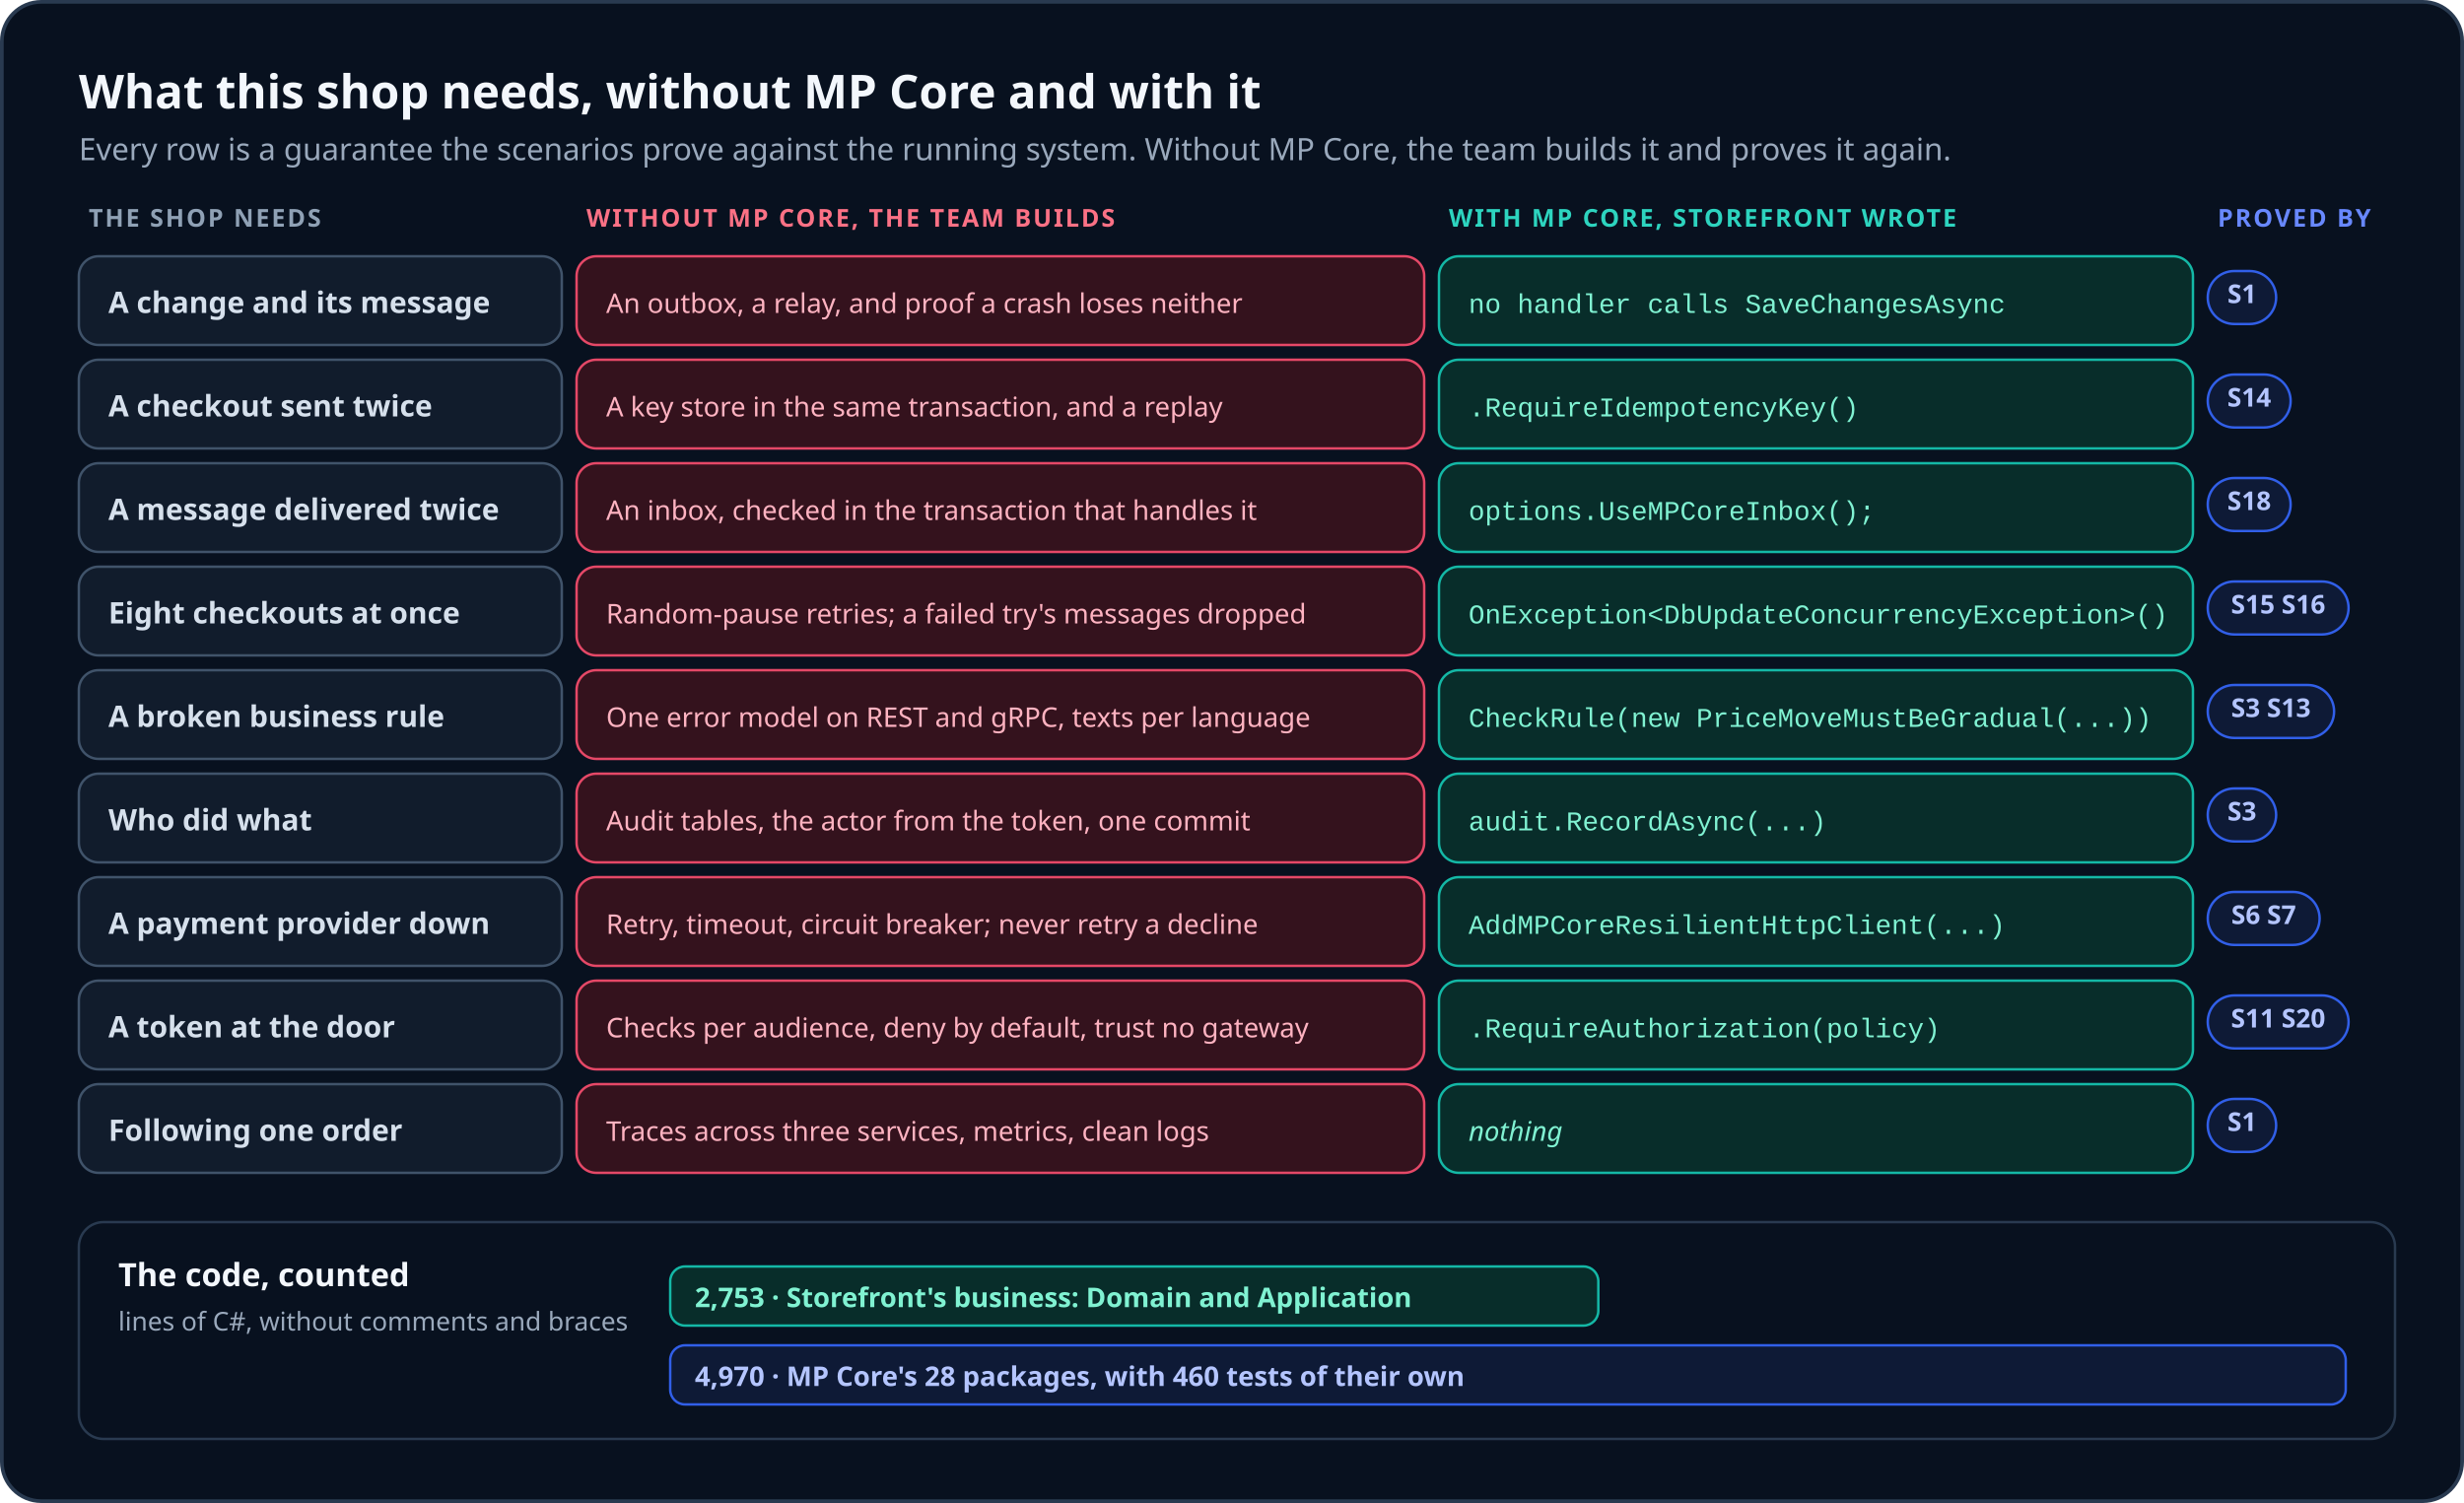
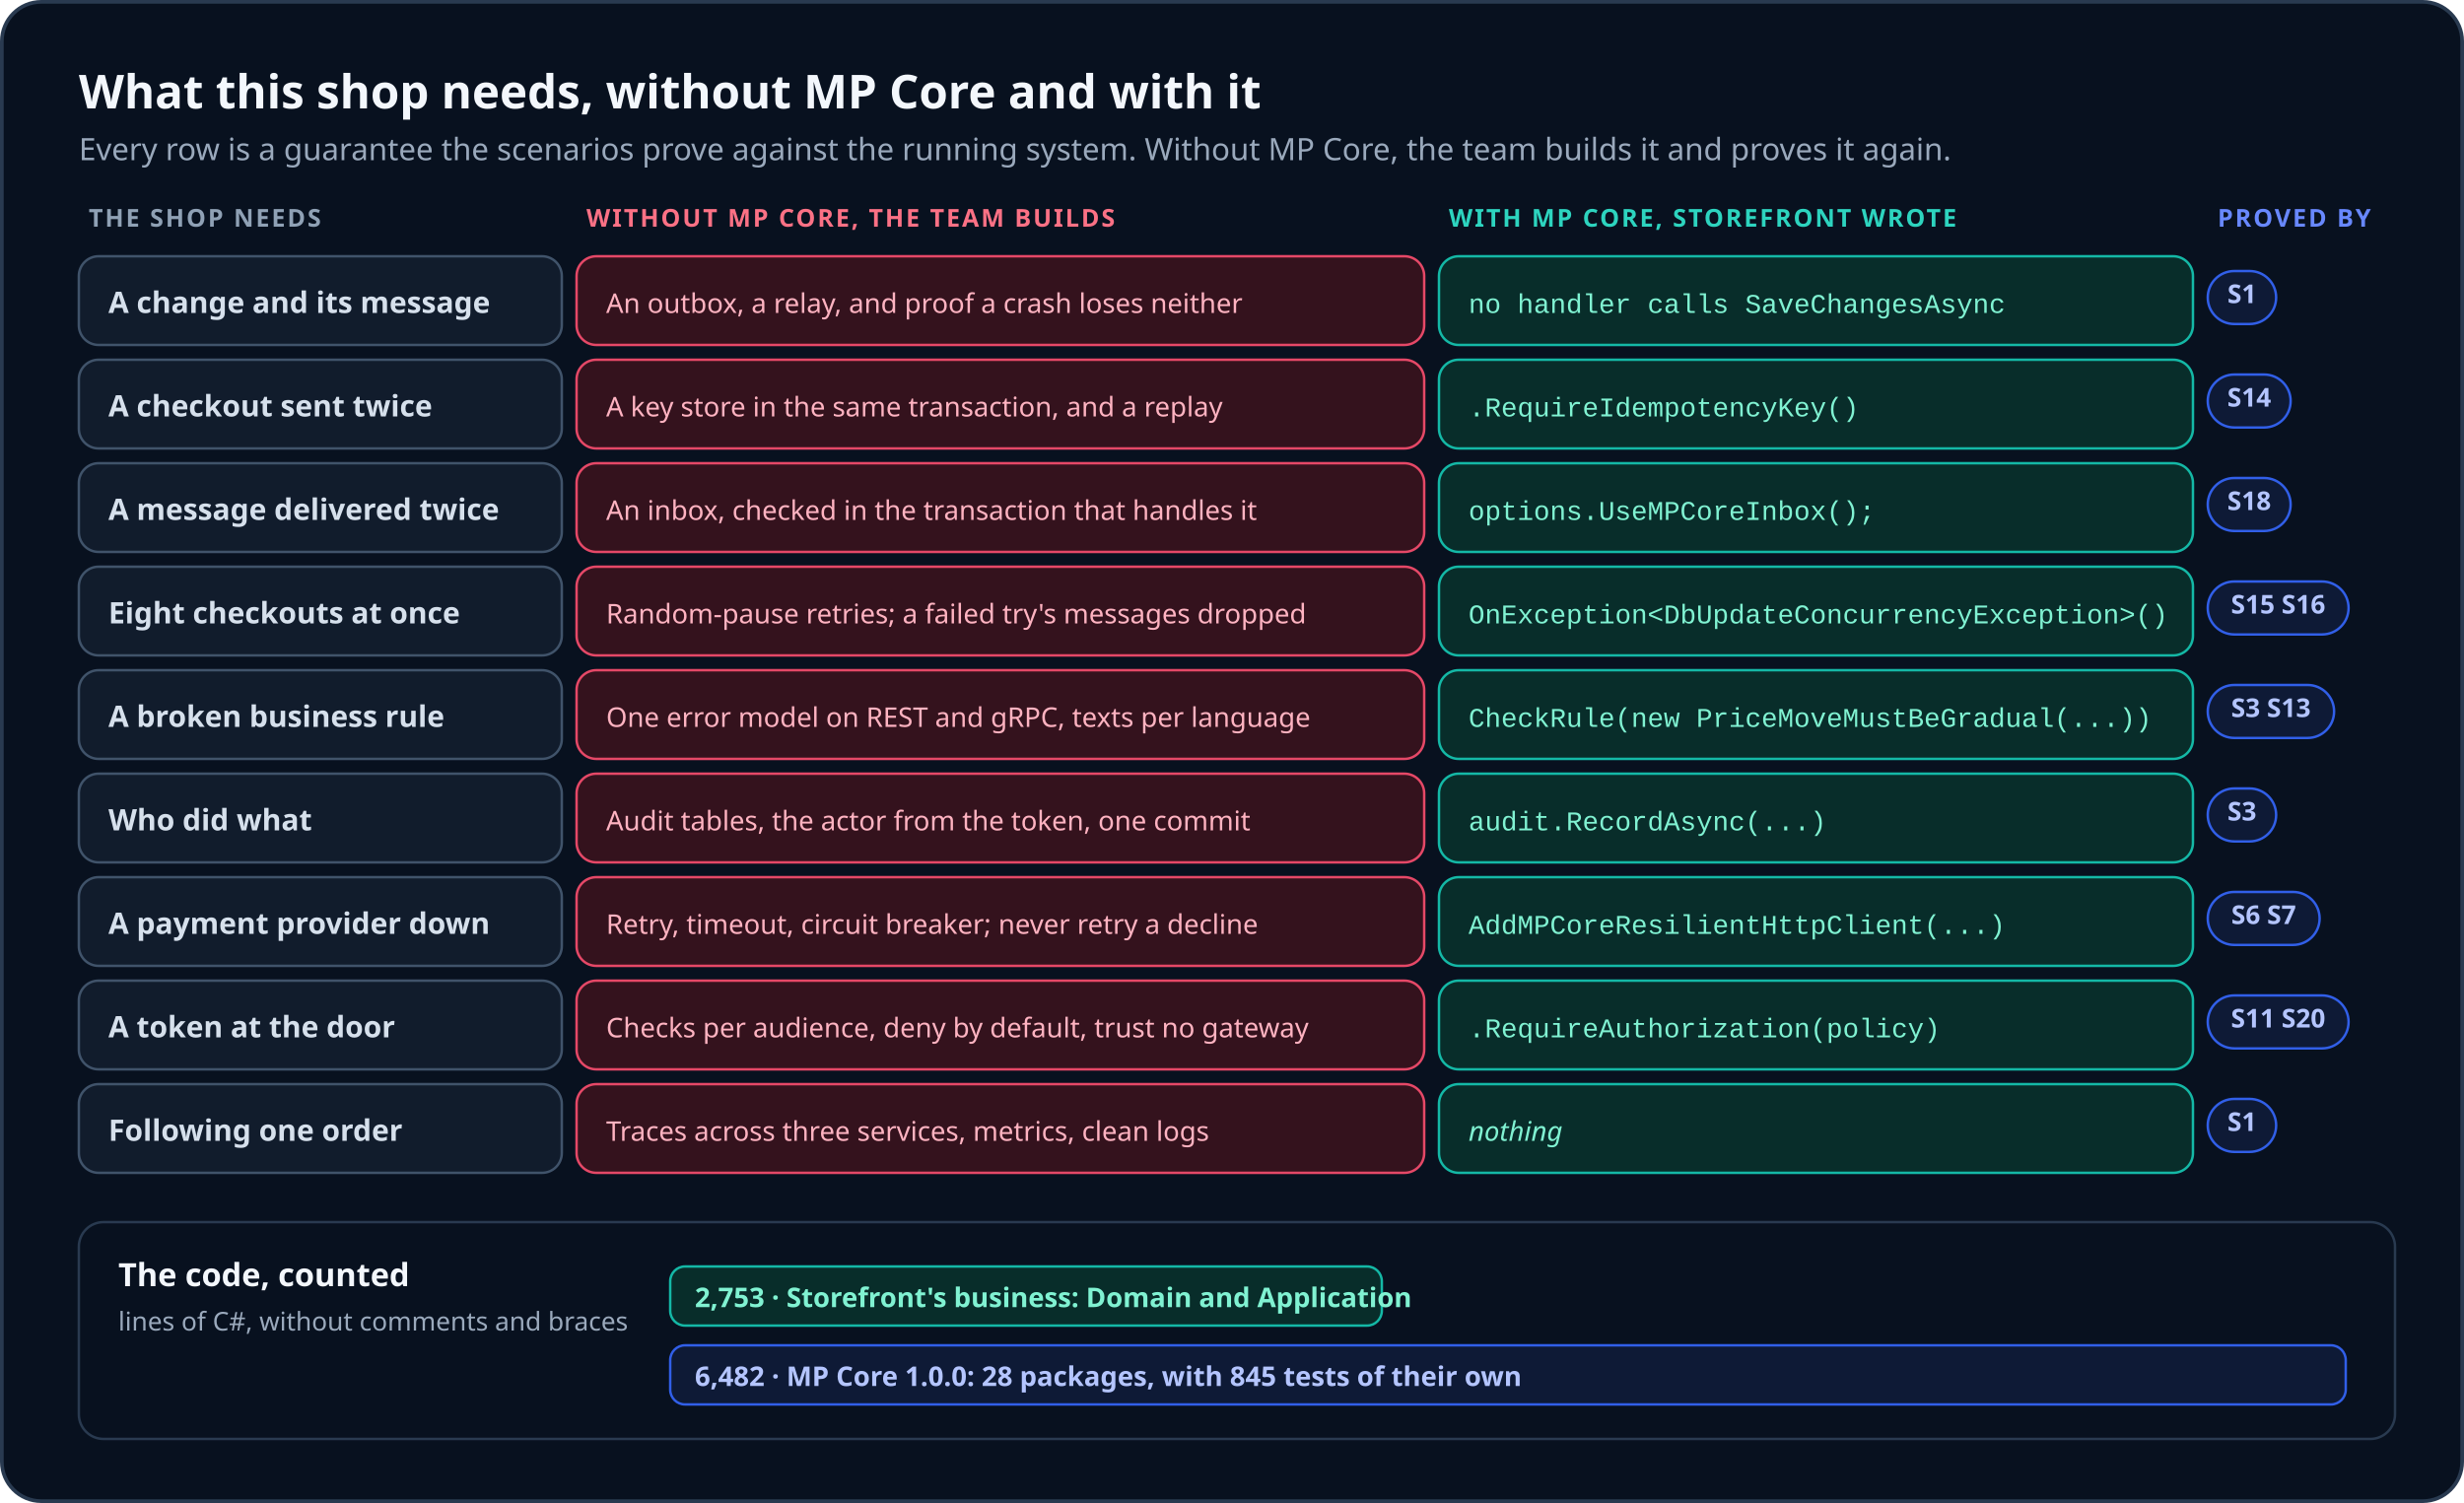
<svg xmlns="http://www.w3.org/2000/svg" viewBox="0 0 1000 610" width="1000" height="610" role="img" aria-label="What the shop needs without MP Core and with it: the guarantees, the code Storefront wrote, and the scenario that proves each">
  <defs>
    <filter id="shadow" x="-10%" y="-10%" width="120%" height="130%">
      <feDropShadow dx="0" dy="2" stdDeviation="3" flood-color="#020611" flood-opacity="0.38" />
    </filter>
  </defs>
  <rect x="0.75" y="0.75" width="998.5" height="608.5" rx="16" fill="#08111f" stroke="#293a50" stroke-width="1.5" />
  <text x="32" y="44" font-family="-apple-system, BlinkMacSystemFont, 'Segoe UI', 'Noto Sans', Helvetica, Arial, sans-serif" font-size="19" font-weight="700" fill="#f3f7fc" text-anchor="start">What this shop needs, without MP Core and with it</text>
  <text x="32" y="65" font-family="-apple-system, BlinkMacSystemFont, 'Segoe UI', 'Noto Sans', Helvetica, Arial, sans-serif" font-size="12.5" font-weight="400" fill="#9aa9bc" text-anchor="start">Every row is a guarantee the scenarios prove against the running system. Without MP Core, the team builds it and proves it again.</text>
  <text x="36" y="92" font-family="-apple-system, BlinkMacSystemFont, 'Segoe UI', 'Noto Sans', Helvetica, Arial, sans-serif" font-size="10" font-weight="700" fill="#8fa1b5" text-anchor="start" letter-spacing="0.8">THE SHOP NEEDS</text>
  <text x="238" y="92" font-family="-apple-system, BlinkMacSystemFont, 'Segoe UI', 'Noto Sans', Helvetica, Arial, sans-serif" font-size="10" font-weight="700" fill="#fb7185" text-anchor="start" letter-spacing="0.8">WITHOUT MP CORE, THE TEAM BUILDS</text>
  <text x="588" y="92" font-family="-apple-system, BlinkMacSystemFont, 'Segoe UI', 'Noto Sans', Helvetica, Arial, sans-serif" font-size="10" font-weight="700" fill="#2dd4bf" text-anchor="start" letter-spacing="0.8">WITH MP CORE, STOREFRONT WROTE</text>
  <text x="900" y="92" font-family="-apple-system, BlinkMacSystemFont, 'Segoe UI', 'Noto Sans', Helvetica, Arial, sans-serif" font-size="10" font-weight="700" fill="#6888ff" text-anchor="start" letter-spacing="0.8">PROVED BY</text>
  <rect x="32" y="104" width="196" height="36" rx="8" fill="#111c2c" stroke="#40536a" stroke-width="1" />
  <text x="44" y="127" font-family="-apple-system, BlinkMacSystemFont, 'Segoe UI', 'Noto Sans', Helvetica, Arial, sans-serif" font-size="12" font-weight="700" fill="#d6e0ec" text-anchor="start">A change and its message</text>
  <rect x="234" y="104" width="344" height="36" rx="8" fill="#34121d" stroke="#e54867" stroke-width="1" />
  <text x="246" y="127" font-family="-apple-system, BlinkMacSystemFont, 'Segoe UI', 'Noto Sans', Helvetica, Arial, sans-serif" font-size="11" font-weight="400" fill="#ffb3c1" text-anchor="start">An outbox, a relay, and proof a crash loses neither</text>
  <rect x="584" y="104" width="306" height="36" rx="8" fill="#082d2a" stroke="#14b8a6" stroke-width="1" />
  <text x="596" y="127" font-family="ui-monospace, SFMono-Regular, 'SF Mono', Menlo, Consolas, 'Liberation Mono', monospace" font-size="11" font-weight="400" fill="#80f2d2" text-anchor="start">no handler calls SaveChangesAsync</text>
  <rect x="896" y="110" width="27.76" height="21.5" rx="10.75" fill="#0e1a36" stroke="#315fe8" stroke-width="1" />
  <text x="909.88" y="123.0" font-family="-apple-system, BlinkMacSystemFont, 'Segoe UI', 'Noto Sans', Helvetica, Arial, sans-serif" font-size="10.5" font-weight="600" fill="#b4c5ff" text-anchor="middle">S1</text>
  <rect x="32" y="146" width="196" height="36" rx="8" fill="#111c2c" stroke="#40536a" stroke-width="1" />
  <text x="44" y="169" font-family="-apple-system, BlinkMacSystemFont, 'Segoe UI', 'Noto Sans', Helvetica, Arial, sans-serif" font-size="12" font-weight="700" fill="#d6e0ec" text-anchor="start">A checkout sent twice</text>
  <rect x="234" y="146" width="344" height="36" rx="8" fill="#34121d" stroke="#e54867" stroke-width="1" />
  <text x="246" y="169" font-family="-apple-system, BlinkMacSystemFont, 'Segoe UI', 'Noto Sans', Helvetica, Arial, sans-serif" font-size="11" font-weight="400" fill="#ffb3c1" text-anchor="start">A key store in the same transaction, and a replay</text>
  <rect x="584" y="146" width="306" height="36" rx="8" fill="#082d2a" stroke="#14b8a6" stroke-width="1" />
  <text x="596" y="169" font-family="ui-monospace, SFMono-Regular, 'SF Mono', Menlo, Consolas, 'Liberation Mono', monospace" font-size="11" font-weight="400" fill="#80f2d2" text-anchor="start">.RequireIdempotencyKey()</text>
  <rect x="896" y="152" width="33.64" height="21.5" rx="10.75" fill="#0e1a36" stroke="#315fe8" stroke-width="1" />
  <text x="912.82" y="165.0" font-family="-apple-system, BlinkMacSystemFont, 'Segoe UI', 'Noto Sans', Helvetica, Arial, sans-serif" font-size="10.5" font-weight="600" fill="#b4c5ff" text-anchor="middle">S14</text>
  <rect x="32" y="188" width="196" height="36" rx="8" fill="#111c2c" stroke="#40536a" stroke-width="1" />
  <text x="44" y="211" font-family="-apple-system, BlinkMacSystemFont, 'Segoe UI', 'Noto Sans', Helvetica, Arial, sans-serif" font-size="12" font-weight="700" fill="#d6e0ec" text-anchor="start">A message delivered twice</text>
  <rect x="234" y="188" width="344" height="36" rx="8" fill="#34121d" stroke="#e54867" stroke-width="1" />
  <text x="246" y="211" font-family="-apple-system, BlinkMacSystemFont, 'Segoe UI', 'Noto Sans', Helvetica, Arial, sans-serif" font-size="11" font-weight="400" fill="#ffb3c1" text-anchor="start">An inbox, checked in the transaction that handles it</text>
  <rect x="584" y="188" width="306" height="36" rx="8" fill="#082d2a" stroke="#14b8a6" stroke-width="1" />
  <text x="596" y="211" font-family="ui-monospace, SFMono-Regular, 'SF Mono', Menlo, Consolas, 'Liberation Mono', monospace" font-size="11" font-weight="400" fill="#80f2d2" text-anchor="start">options.UseMPCoreInbox();</text>
  <rect x="896" y="194" width="33.64" height="21.5" rx="10.75" fill="#0e1a36" stroke="#315fe8" stroke-width="1" />
  <text x="912.82" y="207.0" font-family="-apple-system, BlinkMacSystemFont, 'Segoe UI', 'Noto Sans', Helvetica, Arial, sans-serif" font-size="10.5" font-weight="600" fill="#b4c5ff" text-anchor="middle">S18</text>
  <rect x="32" y="230" width="196" height="36" rx="8" fill="#111c2c" stroke="#40536a" stroke-width="1" />
  <text x="44" y="253" font-family="-apple-system, BlinkMacSystemFont, 'Segoe UI', 'Noto Sans', Helvetica, Arial, sans-serif" font-size="12" font-weight="700" fill="#d6e0ec" text-anchor="start">Eight checkouts at once</text>
  <rect x="234" y="230" width="344" height="36" rx="8" fill="#34121d" stroke="#e54867" stroke-width="1" />
  <text x="246" y="253" font-family="-apple-system, BlinkMacSystemFont, 'Segoe UI', 'Noto Sans', Helvetica, Arial, sans-serif" font-size="11" font-weight="400" fill="#ffb3c1" text-anchor="start">Random-pause retries; a failed try's messages dropped</text>
  <rect x="584" y="230" width="306" height="36" rx="8" fill="#082d2a" stroke="#14b8a6" stroke-width="1" />
  <text x="596" y="253" font-family="ui-monospace, SFMono-Regular, 'SF Mono', Menlo, Consolas, 'Liberation Mono', monospace" font-size="11" font-weight="400" fill="#80f2d2" text-anchor="start">OnException&lt;DbUpdateConcurrencyException&gt;()</text>
  <rect x="896" y="236" width="57.16" height="21.5" rx="10.75" fill="#0e1a36" stroke="#315fe8" stroke-width="1" />
  <text x="924.58" y="249.0" font-family="-apple-system, BlinkMacSystemFont, 'Segoe UI', 'Noto Sans', Helvetica, Arial, sans-serif" font-size="10.5" font-weight="600" fill="#b4c5ff" text-anchor="middle">S15 S16</text>
  <rect x="32" y="272" width="196" height="36" rx="8" fill="#111c2c" stroke="#40536a" stroke-width="1" />
  <text x="44" y="295" font-family="-apple-system, BlinkMacSystemFont, 'Segoe UI', 'Noto Sans', Helvetica, Arial, sans-serif" font-size="12" font-weight="700" fill="#d6e0ec" text-anchor="start">A broken business rule</text>
  <rect x="234" y="272" width="344" height="36" rx="8" fill="#34121d" stroke="#e54867" stroke-width="1" />
  <text x="246" y="295" font-family="-apple-system, BlinkMacSystemFont, 'Segoe UI', 'Noto Sans', Helvetica, Arial, sans-serif" font-size="11" font-weight="400" fill="#ffb3c1" text-anchor="start">One error model on REST and gRPC, texts per language</text>
  <rect x="584" y="272" width="306" height="36" rx="8" fill="#082d2a" stroke="#14b8a6" stroke-width="1" />
  <text x="596" y="295" font-family="ui-monospace, SFMono-Regular, 'SF Mono', Menlo, Consolas, 'Liberation Mono', monospace" font-size="11" font-weight="400" fill="#80f2d2" text-anchor="start">CheckRule(new PriceMoveMustBeGradual(...))</text>
  <rect x="896" y="278" width="51.28" height="21.5" rx="10.75" fill="#0e1a36" stroke="#315fe8" stroke-width="1" />
  <text x="921.64" y="291.0" font-family="-apple-system, BlinkMacSystemFont, 'Segoe UI', 'Noto Sans', Helvetica, Arial, sans-serif" font-size="10.5" font-weight="600" fill="#b4c5ff" text-anchor="middle">S3 S13</text>
  <rect x="32" y="314" width="196" height="36" rx="8" fill="#111c2c" stroke="#40536a" stroke-width="1" />
  <text x="44" y="337" font-family="-apple-system, BlinkMacSystemFont, 'Segoe UI', 'Noto Sans', Helvetica, Arial, sans-serif" font-size="12" font-weight="700" fill="#d6e0ec" text-anchor="start">Who did what</text>
  <rect x="234" y="314" width="344" height="36" rx="8" fill="#34121d" stroke="#e54867" stroke-width="1" />
  <text x="246" y="337" font-family="-apple-system, BlinkMacSystemFont, 'Segoe UI', 'Noto Sans', Helvetica, Arial, sans-serif" font-size="11" font-weight="400" fill="#ffb3c1" text-anchor="start">Audit tables, the actor from the token, one commit</text>
  <rect x="584" y="314" width="306" height="36" rx="8" fill="#082d2a" stroke="#14b8a6" stroke-width="1" />
  <text x="596" y="337" font-family="ui-monospace, SFMono-Regular, 'SF Mono', Menlo, Consolas, 'Liberation Mono', monospace" font-size="11" font-weight="400" fill="#80f2d2" text-anchor="start">audit.RecordAsync(...)</text>
  <rect x="896" y="320" width="27.76" height="21.5" rx="10.75" fill="#0e1a36" stroke="#315fe8" stroke-width="1" />
  <text x="909.88" y="333.0" font-family="-apple-system, BlinkMacSystemFont, 'Segoe UI', 'Noto Sans', Helvetica, Arial, sans-serif" font-size="10.5" font-weight="600" fill="#b4c5ff" text-anchor="middle">S3</text>
  <rect x="32" y="356" width="196" height="36" rx="8" fill="#111c2c" stroke="#40536a" stroke-width="1" />
  <text x="44" y="379" font-family="-apple-system, BlinkMacSystemFont, 'Segoe UI', 'Noto Sans', Helvetica, Arial, sans-serif" font-size="12" font-weight="700" fill="#d6e0ec" text-anchor="start">A payment provider down</text>
  <rect x="234" y="356" width="344" height="36" rx="8" fill="#34121d" stroke="#e54867" stroke-width="1" />
  <text x="246" y="379" font-family="-apple-system, BlinkMacSystemFont, 'Segoe UI', 'Noto Sans', Helvetica, Arial, sans-serif" font-size="11" font-weight="400" fill="#ffb3c1" text-anchor="start">Retry, timeout, circuit breaker; never retry a decline</text>
  <rect x="584" y="356" width="306" height="36" rx="8" fill="#082d2a" stroke="#14b8a6" stroke-width="1" />
  <text x="596" y="379" font-family="ui-monospace, SFMono-Regular, 'SF Mono', Menlo, Consolas, 'Liberation Mono', monospace" font-size="11" font-weight="400" fill="#80f2d2" text-anchor="start">AddMPCoreResilientHttpClient(...)</text>
  <rect x="896" y="362" width="45.4" height="21.5" rx="10.75" fill="#0e1a36" stroke="#315fe8" stroke-width="1" />
  <text x="918.7" y="375.0" font-family="-apple-system, BlinkMacSystemFont, 'Segoe UI', 'Noto Sans', Helvetica, Arial, sans-serif" font-size="10.5" font-weight="600" fill="#b4c5ff" text-anchor="middle">S6 S7</text>
  <rect x="32" y="398" width="196" height="36" rx="8" fill="#111c2c" stroke="#40536a" stroke-width="1" />
  <text x="44" y="421" font-family="-apple-system, BlinkMacSystemFont, 'Segoe UI', 'Noto Sans', Helvetica, Arial, sans-serif" font-size="12" font-weight="700" fill="#d6e0ec" text-anchor="start">A token at the door</text>
  <rect x="234" y="398" width="344" height="36" rx="8" fill="#34121d" stroke="#e54867" stroke-width="1" />
  <text x="246" y="421" font-family="-apple-system, BlinkMacSystemFont, 'Segoe UI', 'Noto Sans', Helvetica, Arial, sans-serif" font-size="11" font-weight="400" fill="#ffb3c1" text-anchor="start">Checks per audience, deny by default, trust no gateway</text>
  <rect x="584" y="398" width="306" height="36" rx="8" fill="#082d2a" stroke="#14b8a6" stroke-width="1" />
  <text x="596" y="421" font-family="ui-monospace, SFMono-Regular, 'SF Mono', Menlo, Consolas, 'Liberation Mono', monospace" font-size="11" font-weight="400" fill="#80f2d2" text-anchor="start">.RequireAuthorization(policy)</text>
  <rect x="896" y="404" width="57.16" height="21.5" rx="10.75" fill="#0e1a36" stroke="#315fe8" stroke-width="1" />
  <text x="924.58" y="417.0" font-family="-apple-system, BlinkMacSystemFont, 'Segoe UI', 'Noto Sans', Helvetica, Arial, sans-serif" font-size="10.5" font-weight="600" fill="#b4c5ff" text-anchor="middle">S11 S20</text>
  <rect x="32" y="440" width="196" height="36" rx="8" fill="#111c2c" stroke="#40536a" stroke-width="1" />
  <text x="44" y="463" font-family="-apple-system, BlinkMacSystemFont, 'Segoe UI', 'Noto Sans', Helvetica, Arial, sans-serif" font-size="12" font-weight="700" fill="#d6e0ec" text-anchor="start">Following one order</text>
  <rect x="234" y="440" width="344" height="36" rx="8" fill="#34121d" stroke="#e54867" stroke-width="1" />
  <text x="246" y="463" font-family="-apple-system, BlinkMacSystemFont, 'Segoe UI', 'Noto Sans', Helvetica, Arial, sans-serif" font-size="11" font-weight="400" fill="#ffb3c1" text-anchor="start">Traces across three services, metrics, clean logs</text>
  <rect x="584" y="440" width="306" height="36" rx="8" fill="#082d2a" stroke="#14b8a6" stroke-width="1" />
  <text x="596" y="463" font-family="-apple-system, BlinkMacSystemFont, 'Segoe UI', 'Noto Sans', Helvetica, Arial, sans-serif" font-size="11" font-weight="400" fill="#80f2d2" text-anchor="start" font-style="italic">nothing</text>
  <rect x="896" y="446" width="27.76" height="21.5" rx="10.75" fill="#0e1a36" stroke="#315fe8" stroke-width="1" />
  <text x="909.88" y="459.0" font-family="-apple-system, BlinkMacSystemFont, 'Segoe UI', 'Noto Sans', Helvetica, Arial, sans-serif" font-size="10.5" font-weight="600" fill="#b4c5ff" text-anchor="middle">S1</text>
  <rect x="32" y="496" width="940" height="88" rx="10" fill="#08111f" stroke="#293a50" stroke-width="1" />
  <text x="48" y="522" font-family="-apple-system, BlinkMacSystemFont, 'Segoe UI', 'Noto Sans', Helvetica, Arial, sans-serif" font-size="13" font-weight="700" fill="#f3f7fc" text-anchor="start">The code, counted</text>
  <text x="48" y="540" font-family="-apple-system, BlinkMacSystemFont, 'Segoe UI', 'Noto Sans', Helvetica, Arial, sans-serif" font-size="10.5" font-weight="400" fill="#9aa9bc" text-anchor="start">lines of C#, without comments and braces</text>
-   <rect x="272" y="514" width="376.668" height="24" rx="6" fill="#082d2a" stroke="#14b8a6" stroke-width="1" />
+   <rect x="272" y="514" width="288.806" height="24" rx="6" fill="#082d2a" stroke="#14b8a6" stroke-width="1" />
  <text x="282" y="530.5" font-family="-apple-system, BlinkMacSystemFont, 'Segoe UI', 'Noto Sans', Helvetica, Arial, sans-serif" font-size="11" font-weight="600" fill="#80f2d2" text-anchor="start">2,753  ·  Storefront's business: Domain and Application</text>
  <rect x="272" y="546" width="680.0" height="24" rx="6" fill="#0e1a36" stroke="#315fe8" stroke-width="1" />
-   <text x="282" y="562.5" font-family="-apple-system, BlinkMacSystemFont, 'Segoe UI', 'Noto Sans', Helvetica, Arial, sans-serif" font-size="11" font-weight="600" fill="#b4c5ff" text-anchor="start">4,970  ·  MP Core's 28 packages, with 460 tests of their own</text>
+   <text x="282" y="562.5" font-family="-apple-system, BlinkMacSystemFont, 'Segoe UI', 'Noto Sans', Helvetica, Arial, sans-serif" font-size="11" font-weight="600" fill="#b4c5ff" text-anchor="start">6,482  ·  MP Core 1.0.0: 28 packages, with 845 tests of their own</text>
</svg>
